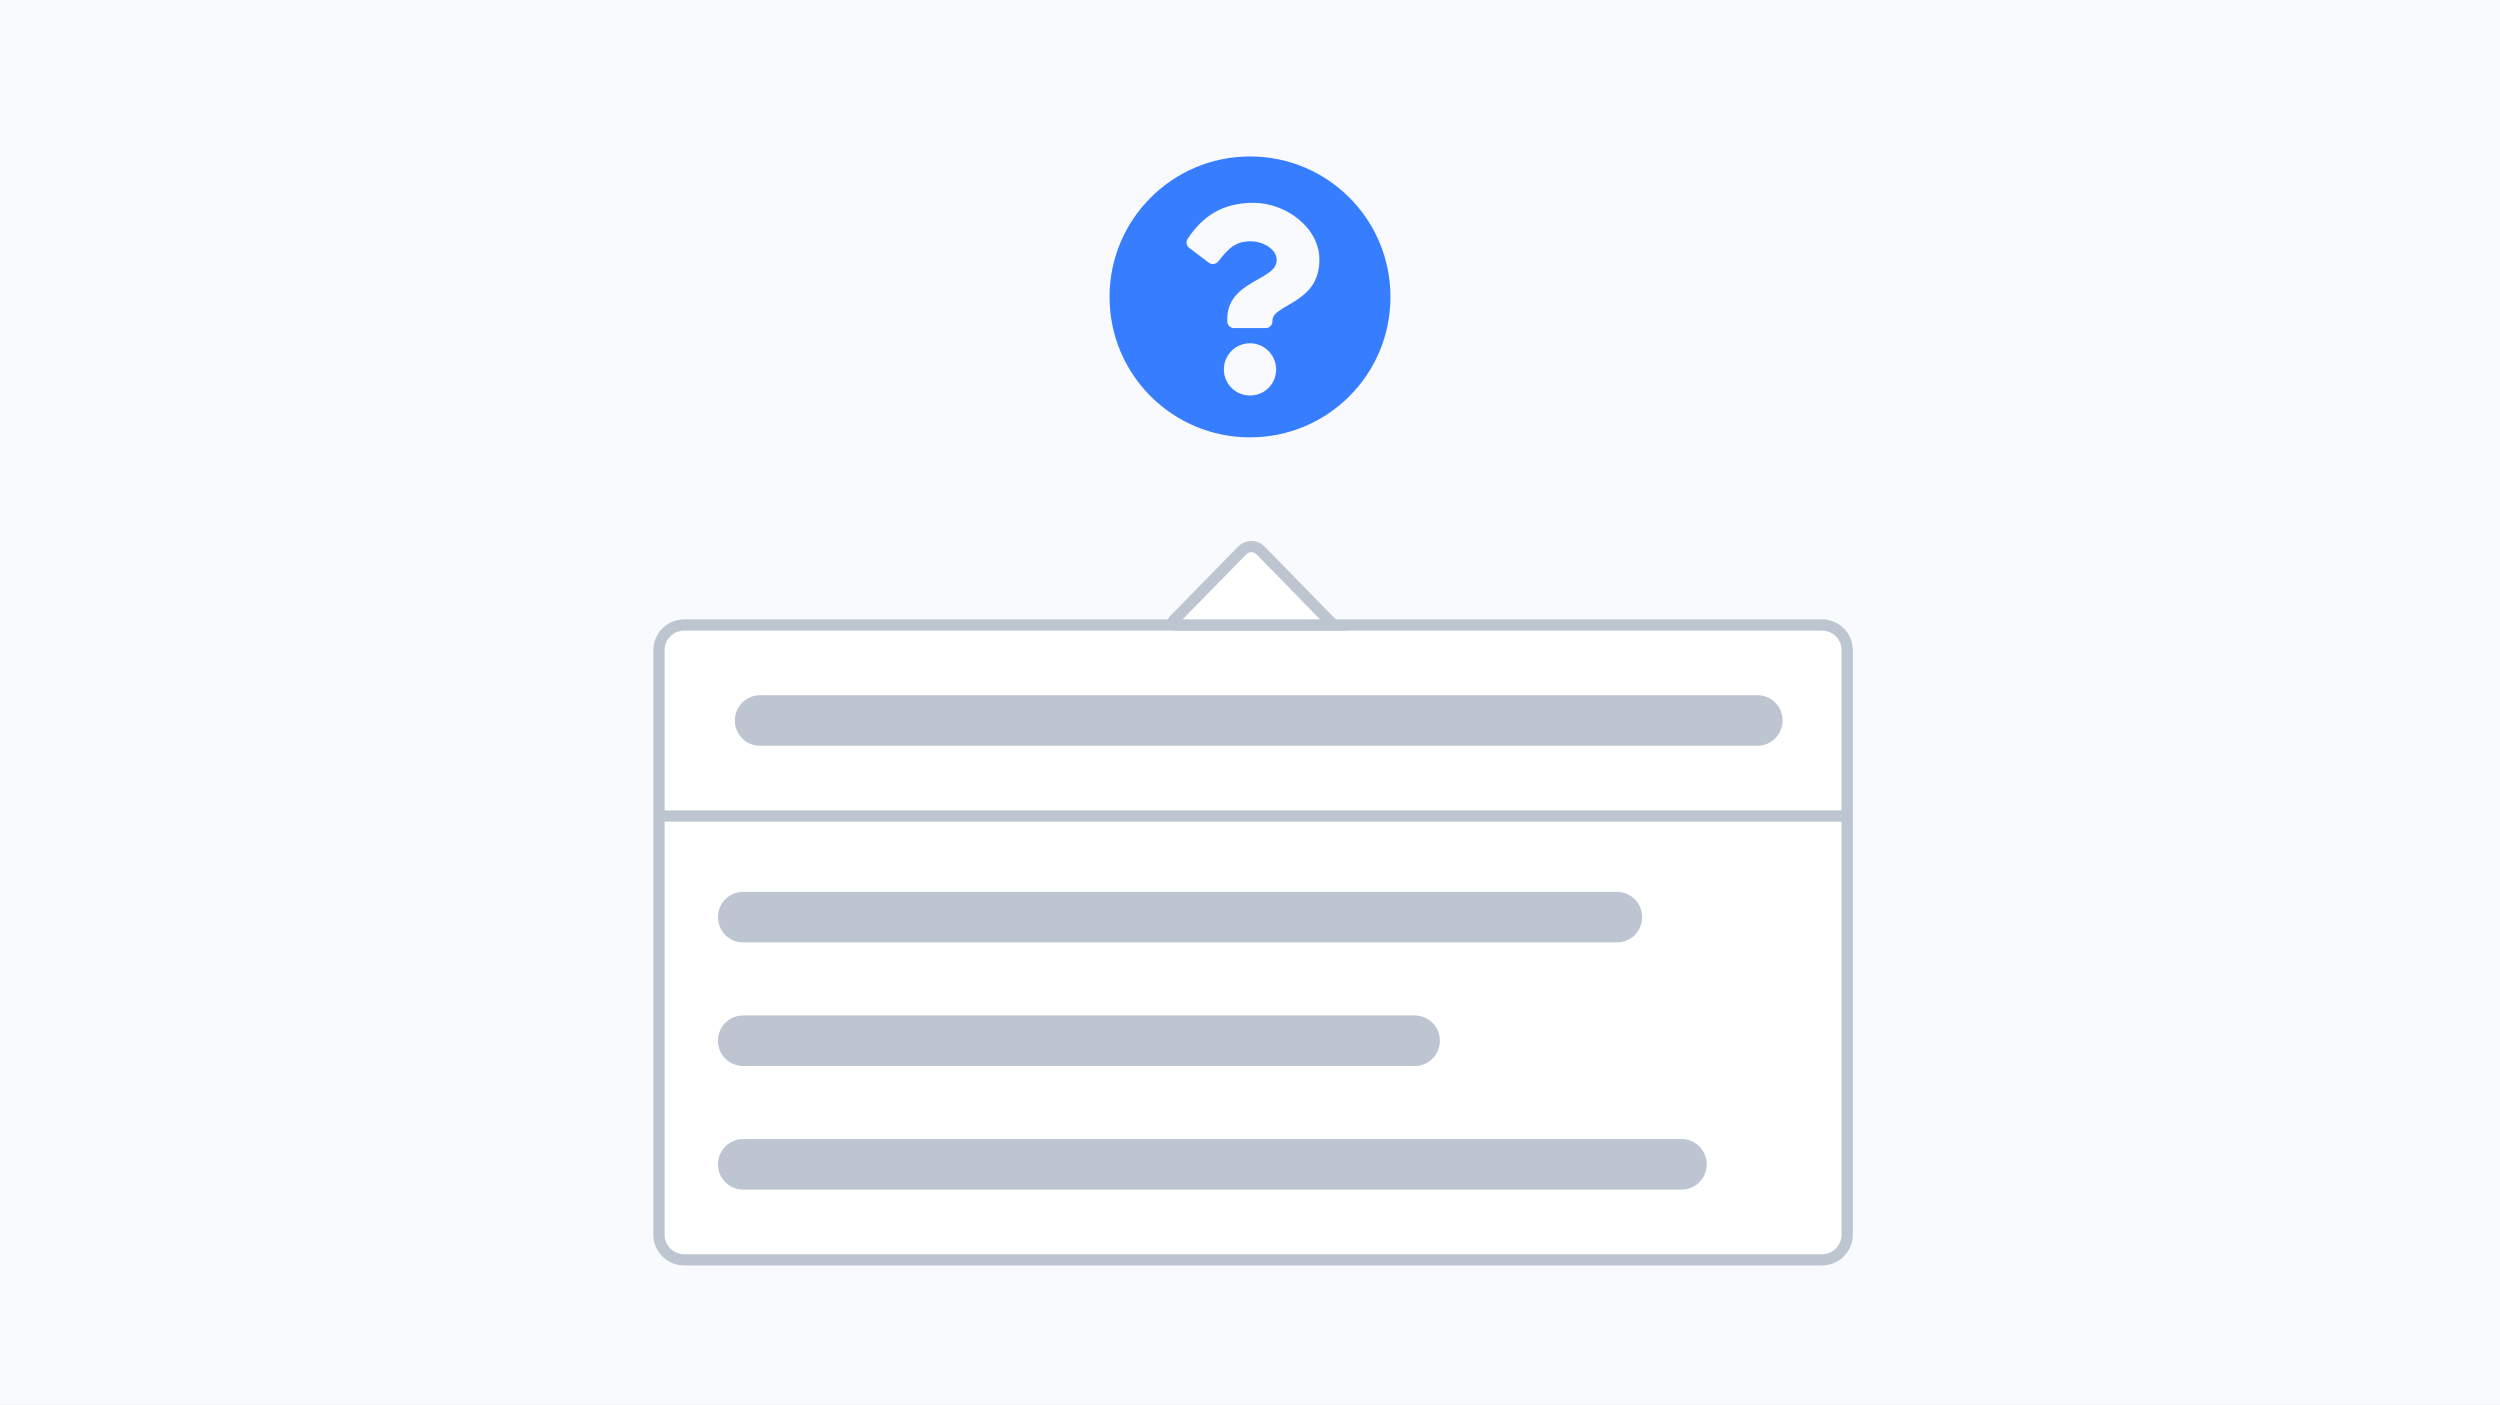
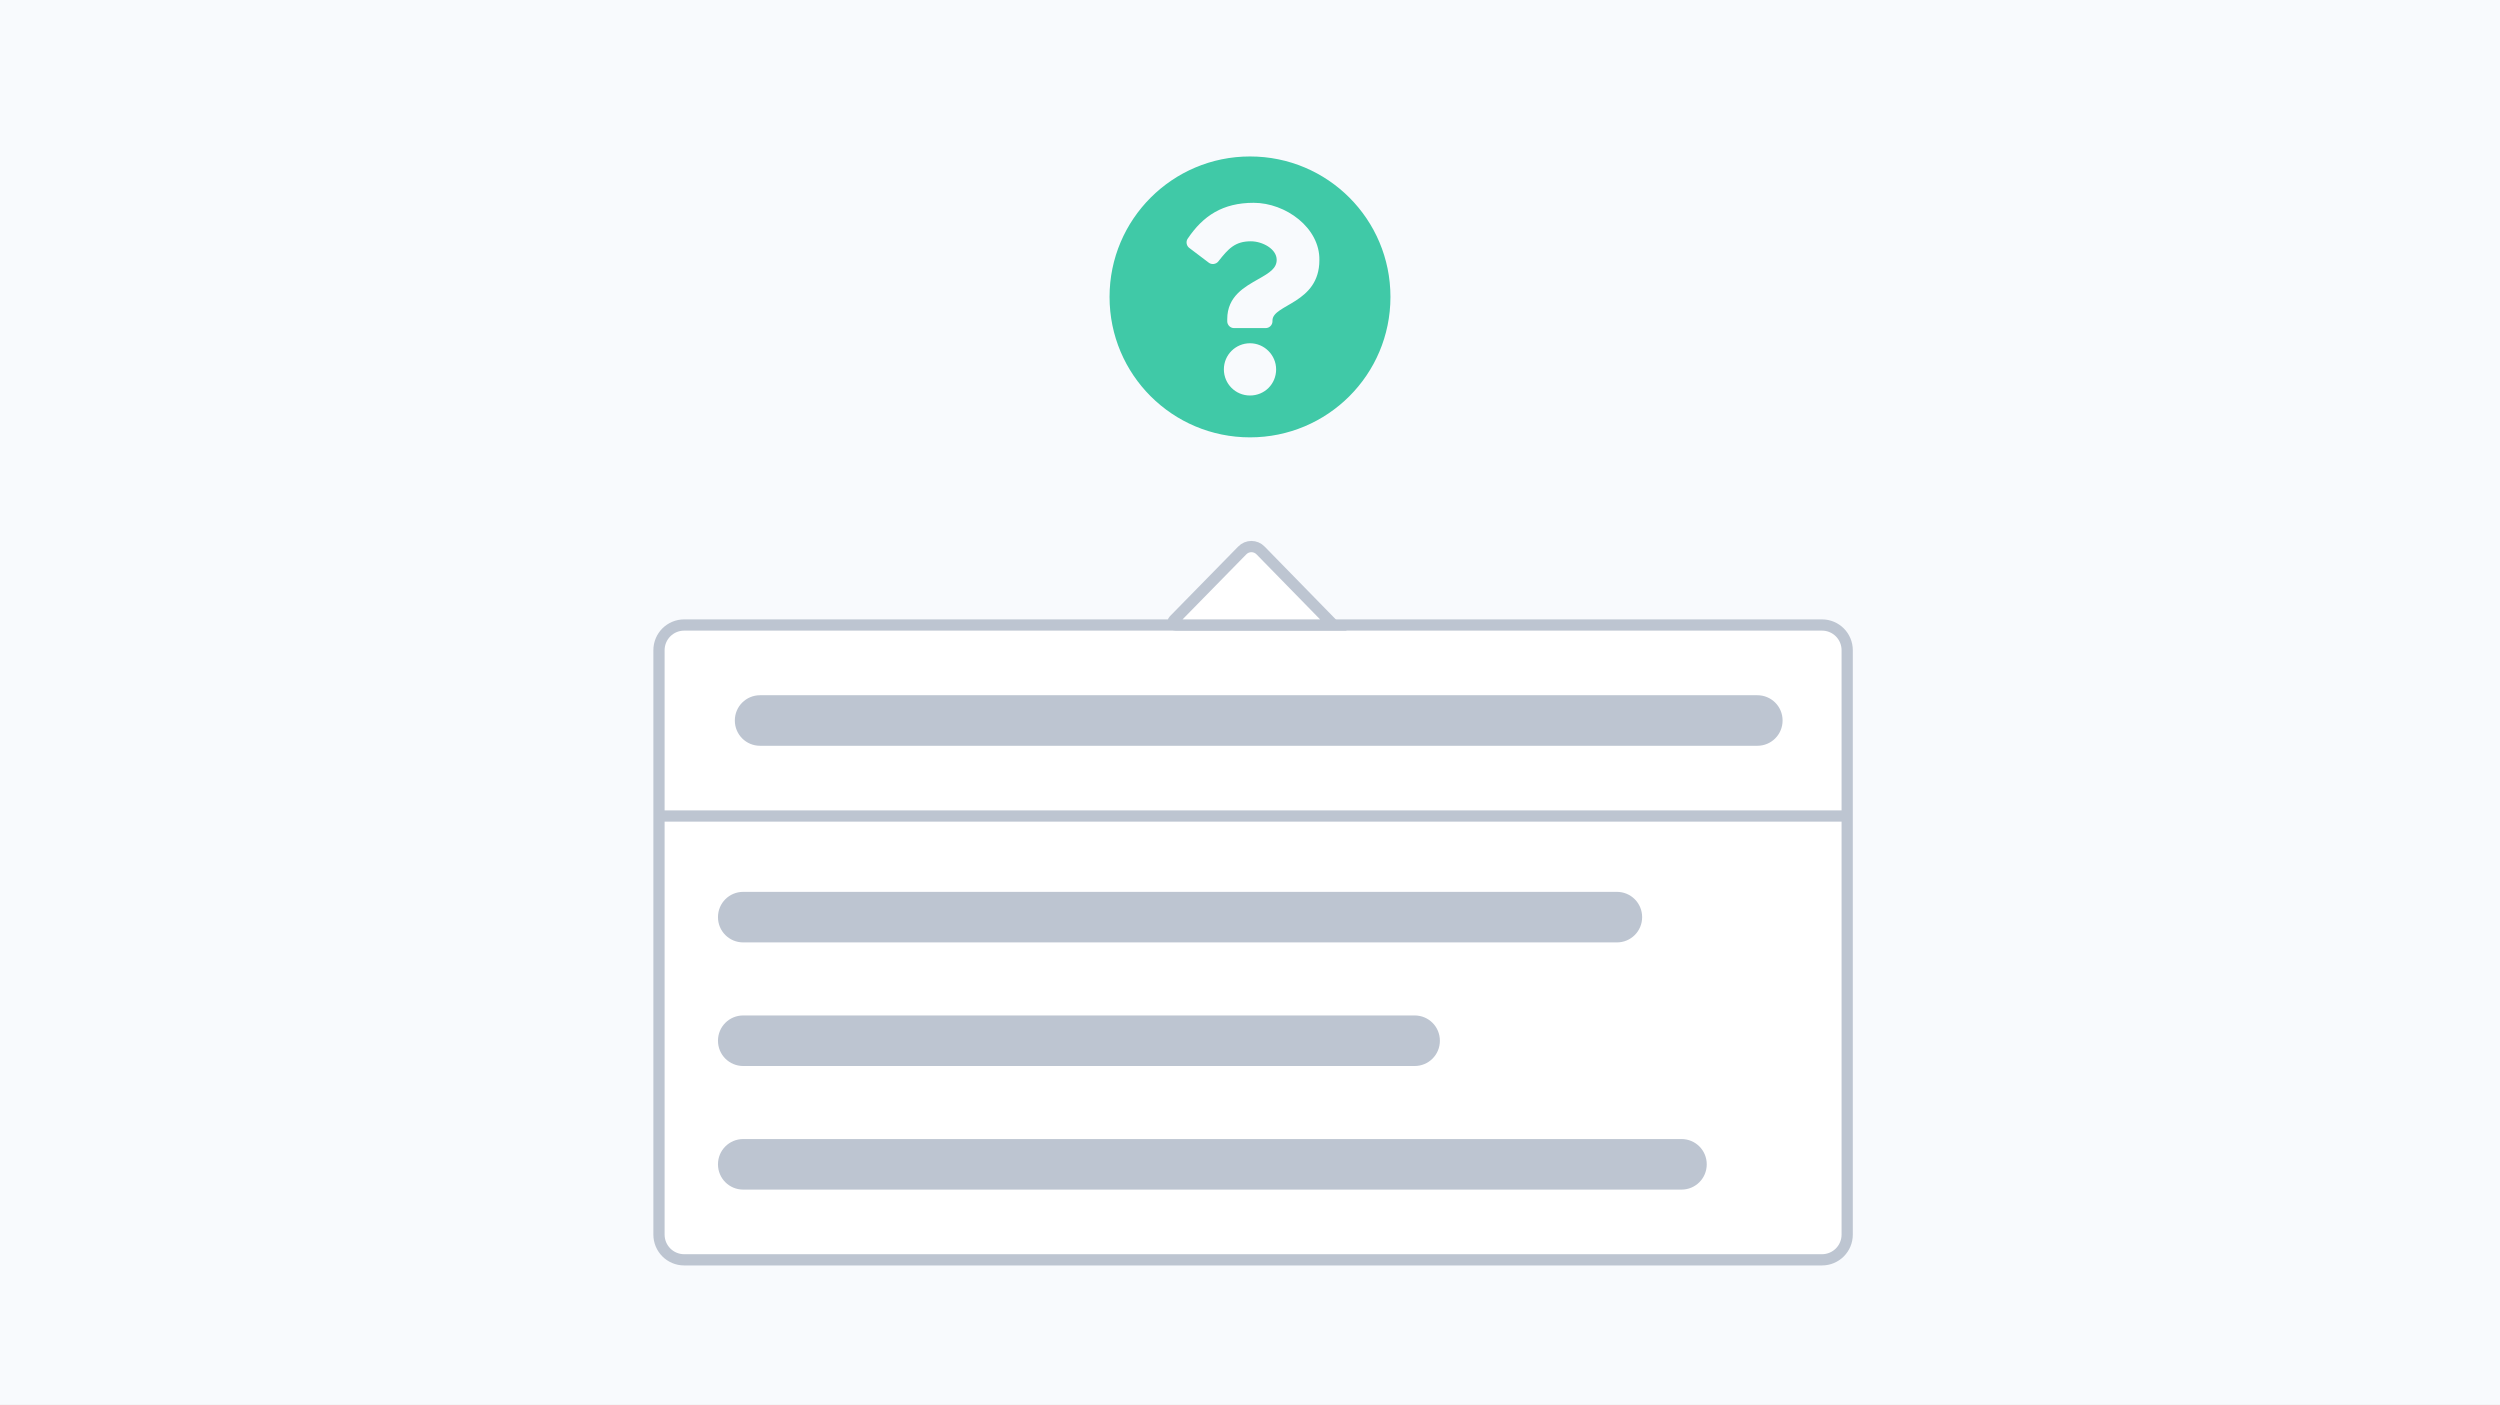
<svg xmlns="http://www.w3.org/2000/svg" version="1.1" id="Layer_1" x="0px" y="0px" viewBox="0 0 890 500" style="enable-background:new 0 0 890 500;" xml:space="preserve">
  <style type="text/css">
	.st0{fill:#F8FAFD;}
- 	.st1{fill:#377dff;}
+ 	.st1{fill:#40C9A7;}
	.st2{fill:#FFFFFF;stroke:#BDC5D1;stroke-width:4;}
	.st3{fill:none;stroke:#BDC5D1;stroke-width:4;}
	.st4{fill:#BDC5D1;}
</style>
  <rect class="st0" width="890" height="500" />
  <path class="st1" d="M495,105.7c0,27.7-22.4,50-50,50s-50-22.3-50-50c0-27.6,22.4-50,50-50C472.7,55.7,495,78.1,495,105.7z   M446.3,72.2c-11,0-18,4.6-23.5,12.8c-0.7,1-0.4,2.5,0.5,3.2l7,5.3c1,0.8,2.6,0.6,3.4-0.4c3.6-4.6,6-7.2,11.6-7.2  c4.1,0,9.2,2.7,9.2,6.6c0,3-2.5,4.6-6.6,6.9c-4.7,2.7-11,6-11,14.2v0.8c0,1.3,1.1,2.4,2.4,2.4h11.3c1.3,0,2.4-1.1,2.4-2.4v-0.3  c0-5.8,16.7-6,16.7-21.5C469.9,81.1,457.7,72.2,446.3,72.2L446.3,72.2z M445,122.2c-5.1,0-9.3,4.1-9.3,9.3c0,5.1,4.1,9.3,9.3,9.3  s9.3-4.1,9.3-9.3C454.3,126.4,450.1,122.2,445,122.2z" />
  <path class="st2" d="M243.6,222.5h405c5,0,9,4,9,9v208c0,5-4,9-9,9h-405c-5,0-9-4-9-9v-208C234.6,226.5,238.6,222.5,243.6,222.5z" />
  <line class="st3" x1="235.6" y1="290.5" x2="658.4" y2="290.5" />
  <path class="st4" d="M270.6,247.5h355c5,0,9,4,9,9l0,0c0,5-4,9-9,9h-355c-5,0-9-4-9-9l0,0C261.6,251.5,265.6,247.5,270.6,247.5z" />
  <path class="st4" d="M264.6,317.5h311c5,0,9,4,9,9l0,0c0,5-4,9-9,9h-311c-5,0-9-4-9-9l0,0C255.6,321.5,259.6,317.5,264.6,317.5z" />
  <path class="st4" d="M264.6,361.5h239c5,0,9,4,9,9l0,0c0,5-4,9-9,9h-239c-5,0-9-4-9-9l0,0C255.6,365.5,259.6,361.5,264.6,361.5z" />
  <path class="st4" d="M264.6,405.5h334c5,0,9,4,9,9l0,0c0,5-4,9-9,9h-334c-5,0-9-4-9-9l0,0C255.6,409.5,259.6,405.5,264.6,405.5z" />
  <path class="st2" d="M448.8,196l25.9,26.5l0,0h-56.1c-0.9,0-1.3-1.1-0.7-1.7l24.3-24.8C444,194.1,447,194.1,448.8,196z" />
</svg>
